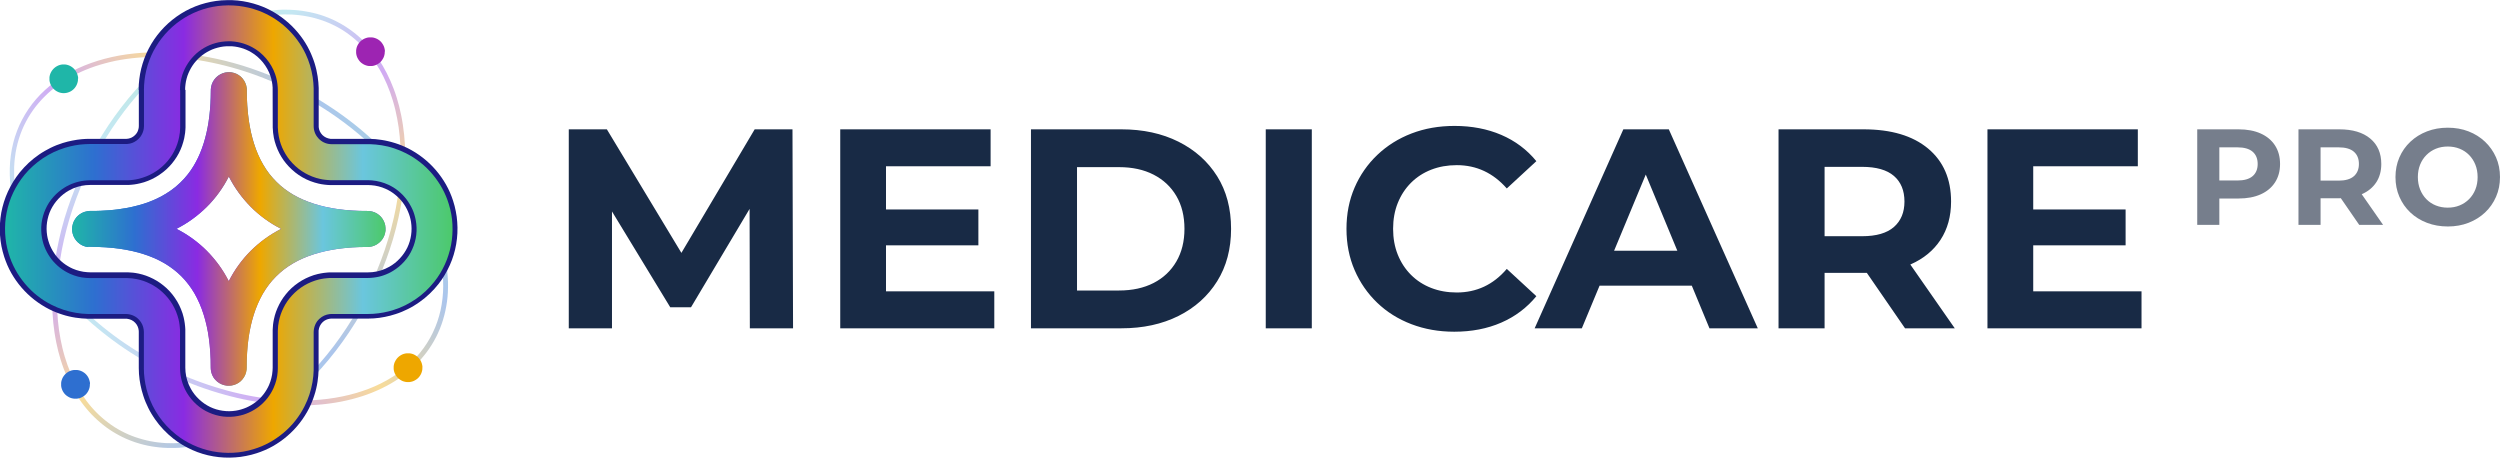
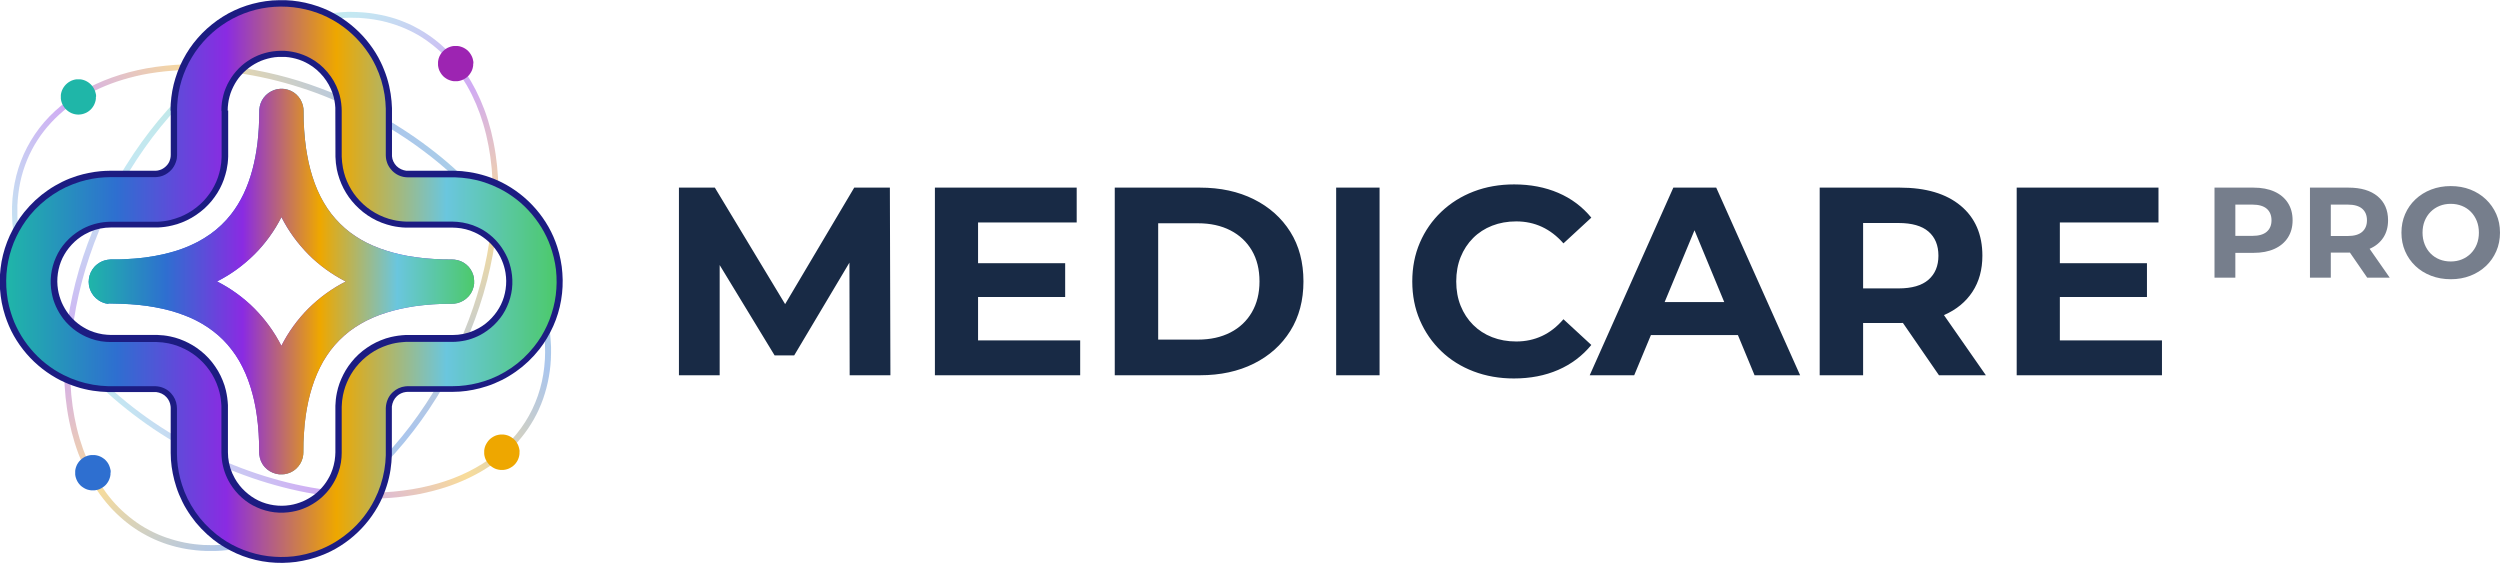
- <svg xmlns="http://www.w3.org/2000/svg" viewBox="0 0 1256.45 230.0" width="1256.45" height="230.0" role="img" aria-label="MediCare Pro">
+ <svg xmlns="http://www.w3.org/2000/svg" viewBox="0 0 1332.45 300.0" width="1332.45" height="300.0" role="img" aria-label="MediCare Pro">
  <defs>
    <linearGradient id="gradMP" x1="394.5" y1="-304.5" x2="395.5" y2="-303.5" gradientTransform="translate(-181964.312 -355019.788) rotate(90) scale(900 600)" gradientUnits="userSpaceOnUse">
      <stop offset="0" stop-color="#1fb6a8" />
      <stop offset=".2" stop-color="#2e6fd0" />
      <stop offset=".4" stop-color="#eea700" />
      <stop offset=".6" stop-color="#8a2be2" />
      <stop offset=".8" stop-color="#6ac6de" />
      <stop offset="1" stop-color="#4cc96b" />
    </linearGradient>
    <linearGradient id="gradMP2" x1="395.3" y1="-304.2" x2="396.3" y2="-303.2" gradientTransform="translate(356703.648 -181787.779) rotate(-180) scale(900 600)" gradientUnits="userSpaceOnUse">
      <stop offset="0" stop-color="#1fb6a8" />
      <stop offset=".2" stop-color="#2e6fd0" />
      <stop offset=".4" stop-color="#eea700" />
      <stop offset=".6" stop-color="#8a2be2" />
      <stop offset=".8" stop-color="#6ac6de" />
      <stop offset="1" stop-color="#4cc96b" />
    </linearGradient>
    <linearGradient id="gradMP3" x1="394.3" y1="-305.9" x2="395" y2="-304.9" gradientTransform="translate(-212675 165341.169) scale(540)" gradientUnits="userSpaceOnUse">
      <stop offset="0" stop-color="#1fb6a8" />
      <stop offset=".3" stop-color="#2e6fd0" />
      <stop offset=".7" stop-color="#8a2be2" />
      <stop offset="1" stop-color="#4cc96b" />
    </linearGradient>
    <linearGradient id="gradMP4" x1="10" y1="445" x2="880" y2="445" gradientTransform="translate(0 889.9) scale(1 -1)" gradientUnits="userSpaceOnUse">
      <stop offset="0" stop-color="#1fb6a8" />
      <stop offset=".2" stop-color="#2e6fd0" />
      <stop offset=".4" stop-color="#8a2be2" />
      <stop offset=".6" stop-color="#eea700" />
      <stop offset=".8" stop-color="#6ac6de" />
      <stop offset="1" stop-color="#4cc96b" />
    </linearGradient>
    <linearGradient id="gradMP5" x1="140" y1="445" x2="750" y2="445" gradientTransform="translate(0 889.9) scale(1 -1)" gradientUnits="userSpaceOnUse">
      <stop offset="0" stop-color="#1fb6a8" />
      <stop offset=".2" stop-color="#2e6fd0" />
      <stop offset=".4" stop-color="#8a2be2" />
      <stop offset=".6" stop-color="#eea700" />
      <stop offset=".8" stop-color="#6ac6de" />
      <stop offset="1" stop-color="#4cc96b" />
    </linearGradient>
  </defs>
-   <g transform="scale(0.258427)">
+   <g transform="scale(0.337079)">
    <g opacity=".4">
      <path fill="url(#gradMP)" fill-rule="evenodd" d="M588,176.1l-15.8-8.1-16-7.7-18-8.1-16.3-6.8-16.5-6.3-16.5-5.9-16.6-5.4-16.7-4.9-16.7-4.4-16.7-3.9-16.6-3.4-16.6-2.9-16.5-2.4-16.4-1.9-16.2-1.3-16.1-.8-15.9-.3-15.7.2-15.5.8-15.2,1.3-14.9,1.8-14.6,2.3-14.3,2.9-14,3.4-13.6,3.9-13.2,4.4-12.8,4.9-12.4,5.4-11.9,5.9-11.5,6.4-11,6.8-10.5,7.3-10,7.7-9.4,8.2-8.9,8.6-8.3,9-7.7,9.4-7.1,9.8-6.5,10.2-5.9,10.5-5.3,10.8-4.6,11.1-4,11.4-3.3,11.7-2.7,12-2,12.2-1.4,12.4-.7,12.6v12.8s.6,13,.6,13l1.3,13.1,1.9,13.2,2.6,13.3,3.2,13.4,3.9,13.4,4.5,13.5,5.1,13.5,5.8,13.5,6.4,13.4,7,13.4,7.6,13.3,8.1,13.2,8.7,13.1,9.3,13,7.6,10,6.8,8.5,8.1,9.8,8.4,9.7,7.5,8.2,9,9.5,9.3,9.3,9.5,9.2,8.4,7.8,10,8.9,10.3,8.7,10.5,8.5,9.2,7.2,10.9,8.2,11.1,8,11.3,7.8,9.9,6.5,11.7,7.4,11.8,7.1,12,6.9,12.1,6.7,12.3,6.4,12.4,6.1,10.7,5.1,12.6,5.7,12.7,5.4,12.8,5.1,11,4.2,12.9,4.6,12.9,4.3,12.9,4,11.1,3.2,13,3.5,13,3.2,13,2.9,11.1,2.2,12.9,2.3,12.8,2,12.8,1.7,10.9,1.2,12.7,1.1,12.5.8,12.5.5h10.6c0,.1,12.2,0,12.2,0l12.1-.5,11.9-.8,10.1-.9,11.6-1.4,11.5-1.7,11.3-2,9.5-2,10.9-2.6,10.6-2.9,10.5-3.2,8.8-3,10-3.8,9.7-4.1,9.5-4.4,7.9-4,9-4.9,8.6-5.2,8.4-5.5,6.9-4.9,7.8-6,7.4-6.2,7.1-6.5,5.9-5.8,6.5-7,6.1-7.2,5-6.4,5.5-7.6,5.1-7.9,4.1-6.9,4.4-8.2,3.5-7.3,3.7-8.6,3.3-8.8,2.5-7.7,2.6-9.1,2.2-9.2,1.6-8.1,1.5-9.5,1.1-9.7.6-8.4.3-9.9v-10c0,0-.6-10.1-.6-10.1l-.7-8.7-1.2-10.2-1.6-10.3-2-10.4-2-8.9-2.7-10.4-3.1-10.4-3.5-10.5-3.3-9-4.2-10.5-4.6-10.5-5-10.5-4.5-9-5.6-10.4-6-10.3-6.3-10.3-5.7-8.8-7-10.2-7.3-10.1-7.6-10-6.8-8.5-8.2-9.8-8.5-9.7-8.8-9.6-7.8-8.1-9.3-9.3-9.6-9.1-9.9-9-8.6-7.6-10.3-8.7-10.5-8.5-10.8-8.3-9.4-7-11.2-8-11.3-7.7-11.5-7.5-10-6.3-11.9-7.1-12-6.9-12.1-6.6ZM583.7,184.1l13.7,7.5,15.2,8.8,14.9,9.2,14.6,9.5,12.8,8.8,14,10.2,13.7,10.5,13.3,10.8,11.5,9.9,12.6,11.4,12.1,11.6,11.7,11.8,11.2,12.1,10.7,12.2,10.2,12.4,9.7,12.6,8.2,11.3,8.7,12.8,8.2,12.9,7.6,13,7,13.1,6.4,13.1,5.8,13.1,5.2,13.1,4.1,11.7,4.1,13.1,3.4,13,2.8,12.9,2.2,12.8,1.5,12.7.9,12.6.2,12.4-.3,10.9-1,12.1-1.6,11.8-2.2,11.6-2.9,11.4-3.5,11.1-4.1,10.8-4.7,10.5-5.3,10.2-5.9,9.9-6.5,9.6-7.1,9.2-7.6,8.8-8.2,8.5-8.8,8.1-9.3,7.7-9.8,7.3-10.3,6.8-10.8,6.4-11.3,6-11.7,5.5-12.2,5-12.6,4.5-11.5,3.6-13.4,3.6-13.7,3.1-14.1,2.6-14.4,2.1-14.7,1.6-15,1.1-15.2.6h-13.7c0,0-12.2-.2-12.2-.2l-12.3-.6-12.4-.9-12.5-1.2-12.6-1.5-12.6-1.8-12.7-2.1-10.9-2.1-12.8-2.7-12.8-3-12.8-3.3-10.9-3.1-12.8-3.8-12.7-4.1-12.7-4.4-10.9-4-12.6-4.9-12.5-5.2-23.1-10.4-12.3-6-12.1-6.2-22.2-12.2-21.7-13-11.5-7.3-11.3-7.5-9.5-6.6-10.9-7.9-10.7-8.1-10.5-8.3-8.8-7.3-10.1-8.6-9.8-8.8-9.6-9-8-7.8-9.1-9.2-8.8-9.4-8.5-9.5-7-8.2-7.9-9.7-7.6-9.8-7.3-9.9-7-10-6.6-10-6.3-10.1-6-10.1-4.8-8.7-5.3-10.2-5-10.2-4.6-10.2-3.6-8.8-3.9-10.2-3.5-10.2-3.1-10.2-2.4-8.7-2.4-10.1-2.1-10-1.7-10-1.3-9.9-.9-9.8-.5-9.7v-9.6c-.1,0,0-8.2,0-8.2l.6-9.4,1-9.3,1.3-9.2,1.7-9,2.1-8.9,2.5-8.7,2.9-8.6,3.2-8.4,3.6-8.2,4-8,4.3-7.8,4.7-7.6,5-7.4,5.4-7.2,4.9-6,6-6.8,6.4-6.6,6.7-6.4,7-6.1,7.4-5.9,7.7-5.6,8-5.4,7.1-4.4,8.5-4.9,8.8-4.6,9.1-4.3,8-3.5,9.6-3.8,9.8-3.5,10.1-3.2,8.8-2.5,10.5-2.7,10.7-2.4,11-2,11.1-1.7,11.3-1.4,11.5-1.1,11.7-.8,10.1-.5,12-.2h12.1c0,0,12.2.5,12.2.5l10.5.6,12.4,1,12.5,1.3,12.6,1.6,10.8,1.6,12.7,2.2,12.7,2.5,12.8,2.8,12.8,3.1,12.8,3.4,12.8,3.7,12.8,4,10.9,3.6,12.7,4.5,12.6,4.8,23.3,9.6,12.4,5.6,12.3,5.8,22.6,11.5Z" />
      <path fill="url(#gradMP2)" fill-rule="evenodd" d="M664.2,46.9l-11.8-6.3-7.3-3.4-6.2-2.6-7.5-2.9-6.4-2.2-7.7-2.3-6.6-1.7-8-1.8-8-1.5-6.8-1.1-8.2-1-7-.6-8.4-.5-8.5-.2h-7.2c0,.1-8.6.5-8.6.5l-16,1.5-16.1,2.5-16.3,3.4-8.9,2.3-9,2.6-16.5,5.4-16.5,6.4-9,3.9-9,4.1-16.4,8.3-16.3,9.2-16.2,10-16,10.9-17.2,12.8-15.5,12.5-15.3,13.3-16.3,15.3-14.6,14.8-14.2,15.4-15,17.5-13.3,16.7-12.8,17.2-12.3,17.7-12.8,19.8-11.2,18.6-11.5,20.7-9.9,19.4-10.1,21.4-8.5,19.9-8.5,21.9-7.1,20.2-6.4,20.3-6.1,22.2-4.8,20.4-4.1,20.3-3.6,22-2.5,20.1-1.7,19.9-1,21.4v19.3c0,0,.7,19,.7,19l1.5,18.6,2.3,18.2,1.6,9.7,1.8,9.6,3.9,17.2,4.7,16.7,2.9,8.9,3.1,8.7,6.3,15.4,7,14.8,7.7,14.1,4.5,7.4,3.9,6,4.9,7,5.1,6.7,4.4,5.5,5.4,6.3,4.7,5.1,5.8,5.8,5,4.7,6.1,5.4,5.2,4.3,6.4,4.9,5.5,3.9,6.7,4.4,5.8,3.5,7,3.9,6,3.1,7.2,3.4,6.2,2.6,7.5,2.9,6.4,2.2,7.7,2.3,6.6,1.8,8,1.8,8,1.5,6.8,1,8.2,1,7,.6,8.4.4h8.5c0,.1,7.2,0,7.2,0l8.6-.4,16-1.5,16.1-2.5,16.3-3.4,8.9-2.3,9-2.6,16.4-5.4,16.5-6.4,9-3.9,9-4.1,16.4-8.3,16.3-9.2,16.2-10,16-10.8,17.2-12.8,15.5-12.5,15.3-13.3,16.3-15.3,14.6-14.8,14.2-15.4,15-17.5,13.3-16.7,12.8-17.2,12.3-17.7,12.8-19.8,11.2-18.6,11.5-20.7,9.9-19.4,10.1-21.4,8.5-19.9,8.5-21.9,7.1-20.2,6.4-20.3,6.1-22.2,4.8-20.4,4.1-20.3,3.6-22,2.5-20.1,1.7-19.9,1-21.4v-19.3c0,0-.7-19-.7-19l-1.5-18.6-2.3-18.2-1.6-9.8-1.8-9.6-3.9-17.2-4.7-16.7-2.9-8.9-3.1-8.6-6.3-15.4-7-14.8-7.7-14.1-4.5-7.4-3.9-6-4.9-7-5.1-6.7-4.4-5.5-5.4-6.3-4.7-5.1-5.8-5.8-6-5.6-5.1-4.5-6.3-5.1-5.4-4.1-6.6-4.6-5.6-3.7-6.9-4.1ZM654.2,51.6l6.7,3.7,6.6,4,6.4,4.3,5.2,3.8,6.1,4.7,6,5,5.8,5.2,4.7,4.6,5.5,5.7,5.3,5.9,5.1,6.2,4.1,5.3,8.6,12.3,8,13,4.1,7.4,3.9,7.6,6.6,14.5,5.9,15.1,5.2,15.8,2.5,8.8,2.3,9,3.6,16.9,2.9,17.4,2.1,17.9,1.4,20,.5,18.7-.3,19-1,19.3-2,21.4-2.6,19.8-3.4,19.9-4.2,20-5.4,21.9-5.7,20.1-6.4,20-7.1,19.9-7.8,19.8-8.5,19.6-9.1,19.4-9.8,19.1-10.4,18.8-10.9,18.4-11.5,18-12,17.6-12.5,17.1-13,16.5-13.5,16-15.1,16.7-14.3,14.7-14.6,14-14.9,13.2-16.6,13.6-15.5,11.7-15.6,10.9-15.8,10-17.4,10-16,8.2-16,7.4-16.1,6.5-8.7,3.1-8.7,2.9-16,4.5-15.8,3.6-15.7,2.6-8.5,1-8.4.8-15.3.6-15-.3-6.7-.5-8-.8-7.9-1.1-7.8-1.4-6.4-1.4-7.6-1.9-7.5-2.2-7.4-2.4-6-2.2-7.1-2.9-7-3.2-6.9-3.5-6.7-3.7-6.6-4-6.4-4.3-5.2-3.8-6.1-4.7-6-5-5.8-5.2-4.7-4.5-5.5-5.7-5.3-5.9-5.1-6.2-4.1-5.3-8.6-12.3-8-13-4.1-7.4-3.9-7.6-6.6-14.5-5.9-15.1-5.2-15.8-2.5-8.8-2.3-9-3.6-16.9-2.9-17.4-2.1-17.9-1.4-20-.5-18.7.3-19,1-19.3,2-21.4,2.7-19.8,3.4-19.9,4.2-20,5.4-21.9,5.7-20.1,6.4-20,7.1-19.9,7.8-19.8,8.5-19.6,9.1-19.4,9.8-19.1,10.4-18.8,10.9-18.4,11.5-18,12-17.5,12.5-17.1,13-16.5,13.5-16,15.1-16.7,14.3-14.6,14.6-14,14.9-13.3,16.6-13.6,15.5-11.7,15.6-10.9,15.8-10.1,17.4-10,16-8.2,16-7.4,16.1-6.4,8.7-3.1,8.7-2.9,16-4.5,15.8-3.6,15.7-2.6,8.5-1,8.4-.8,15.3-.6,15,.3,6.7.5,8,.8,7.9,1.1,7.8,1.4,6.4,1.3,7.6,1.9,7.5,2.2,7.4,2.4,6,2.2,7.1,2.9,7,3.2,6.9,3.5Z" />
    </g>
    <path fill="#eea700" fill-rule="evenodd" d="M821.5,715v-2.7c-.1,0-.5-2.7-.5-2.7l-.7-2.8-.9-2.5-1.1-2.4-1.4-2.3-1.7-2.4-1.8-2-2-1.8-2.4-1.7-2.3-1.4-2.4-1.2-2.5-.9-2.8-.7-2.7-.4h-2.7c0-.1-2.7,0-2.7,0l-2.7.4-2.9.7-2.5.9-2.4,1.2-2.3,1.4-2.2,1.6-2.2,2-1.8,2-1.7,2.4-1.4,2.3-1.2,2.4-.9,2.5-.7,2.8-.4,2.7v2.7c-.1,0,0,2.7,0,2.7l.4,2.7.7,2.8.9,2.5,1.2,2.4,1.4,2.3,1.7,2.4,1.8,2,2,1.8,2.4,1.7,2.3,1.4,2.4,1.2,2.5.9,2.9.7,2.7.4h2.7c0,.1,2.7,0,2.7,0l2.7-.4,2.8-.7,2.5-.9,2.4-1.2,2.3-1.4,2.4-1.7,2-1.8,1.8-2,1.7-2.4,1.4-2.3,1.1-2.4.9-2.5.7-2.8.4-2.7v-2.7Z" />
    <path fill="#2e6fd0" fill-rule="evenodd" d="M175,747.2v-2.9c-.1,0-.6-2.7-.6-2.7l-.7-2.6-.9-2.5-1.1-2.4-1.5-2.5-1.6-2.1-1.8-2-2-1.8-2.4-1.7-2.3-1.4-2.4-1.1-2.5-.9-2.9-.7-2.7-.4h-2.7c0-.1-2.7,0-2.7,0l-2.7.4-2.9.7-2.5.9-2.4,1.1-2.3,1.4-2.2,1.6-2.2,2-2,2.2-1.6,2.2-1.4,2.3-1.1,2.4-.9,2.5-.7,2.6-.4,2.7v2.9c-.1,0,0,2.9,0,2.9l.4,2.7.7,2.6.9,2.5,1.1,2.4,1.5,2.5,1.6,2.2,1.8,2,2,1.8,2.4,1.7,2.3,1.4,2.4,1.2,2.5.9,2.9.7,2.7.4h2.7c0,.1,2.7,0,2.7,0l2.7-.4,2.9-.7,2.5-.9,2.4-1.2,2.3-1.4,2.4-1.7,2-1.8,1.8-2,1.6-2.2,1.5-2.5,1.1-2.4.9-2.5.7-2.6.4-2.7v-2.9Z" />
    <path fill="#1fb6a8" fill-rule="evenodd" d="M151.9,153.1v-2.9c-.1,0-.6-2.6-.6-2.6l-.7-2.6-.9-2.5-1.3-2.6-1.4-2.3-1.6-2.1-1.8-2-2-1.8-2.1-1.6-2.3-1.4-2.6-1.3-2.5-.9-2.6-.7-2.7-.4h-2.9c0-.1-2.9,0-2.9,0l-2.6.4-2.6.7-2.5.9-2.4,1.2-2.5,1.5-2.1,1.6-2,1.8-1.8,2-1.6,2.1-1.4,2.3-1.3,2.6-.9,2.5-.7,2.6-.4,2.6v2.9c-.1,0,0,2.9,0,2.9l.4,2.7.7,2.6.9,2.5,1.3,2.6,1.4,2.3,1.6,2.2,1.8,2,2,1.8,2.1,1.6,2.3,1.4,2.6,1.3,2.5.9,2.6.7,2.6.4,2.9.2,2.9-.2,2.7-.4,2.6-.7,2.5-.9,2.4-1.1,2.5-1.5,2.1-1.6,2-1.8,1.8-2,1.6-2.2,1.5-2.5,1.1-2.4.9-2.5.7-2.6.4-2.7v-2.9Z" />
    <path fill="#9d24b2" fill-rule="evenodd" d="M748.5,100.6v-2.7c-.1,0-.5-2.7-.5-2.7l-.7-2.9-.9-2.5-1.2-2.4-1.4-2.3-1.7-2.4-1.8-2-2-1.8-2.2-1.6-2.5-1.5-2.4-1.1-2.5-.9-2.6-.7-2.9-.4h-2.7c0-.1-2.7,0-2.7,0l-2.9.4-2.6.7-2.5.9-2.4,1.1-2.5,1.5-2.2,1.6-2,1.8-1.8,2-1.6,2.1-1.4,2.3-1.3,2.6-.9,2.5-.7,2.9-.4,2.7v2.7c-.1,0,0,2.7,0,2.7l.4,2.7.7,2.9.9,2.5,1.2,2.4,1.4,2.3,1.7,2.4,1.8,2,2,1.8,2.4,1.7,2.3,1.4,2.4,1.1,2.5.9,2.6.7,2.6.4h2.9c0,.1,2.9,0,2.9,0l2.6-.4,2.6-.7,2.5-.9,2.4-1.1,2.5-1.5,2.2-1.6,2-1.8,1.8-2,1.7-2.4,1.4-2.3,1.2-2.4.9-2.5.7-2.9.4-2.7v-2.7Z" />
    <path fill="#1c1c82" fill-rule="evenodd" d="M270,174.9v70.2l-.2,3-.5,2.6-.7,2.5-.9,2.4-1.3,2.4-1.6,2.3-1.7,1.9-1.9,1.8-2.2,1.7-3,1.8-3,1.2-3.4.9-3.4.4h-73.3c0,0-6.7.2-6.7.2l-7.3.5-9.1,1.1-9.6,1.7-9,2-9.2,2.6-11.9,4.2-5.7,2.4-6.2,2.9-11,5.9-5.8,3.5-5.3,3.5-10.3,7.6-9.9,8.5-9.2,9.2-8.5,9.8-6.4,8.5-6.1,9.2-5.3,9.3-5,10-4.2,10-3.5,10-2.9,10.3-2.3,10.5-1.6,10.8-1,11-.3,11,.4,10.9,1.1,10.9,1.7,10.7,2.4,10.5,3,10.3,2.7,7.7,3.3,8.2,3.7,8,4.1,7.7,4.4,7.3,4.8,7.2,5.2,7,5.5,6.7,5.8,6.4,6.1,6.1,6.4,5.8,6.7,5.5,7,5.2,7.2,4.8,7.5,4.5,7.1,3.8,6.3,3,6.3,2.7,6,2.3,6.5,2.2,6.2,1.9,6.7,1.7,6.4,1.4,6.9,1.2,11.8,1.4,12,.7h76.1c0,.1,4.5.9,4.5.9l4.3,1.6,4,2.4,3.4,3.1,2.5,3.1,1.9,3.4,1.4,3.7.8,4,.2,2.8v71.3l.4,11.1,1.1,10.7,1.8,10.7,2.4,10.5,3.1,10.5,2,5.9,2.5,6.4,5.2,11.4,3.1,6,3.2,5.5,3.6,5.7,3.5,5.2,7.7,10.2,8.6,9.7,9.3,9.1,9.9,8.4,8.6,6.3,8.8,5.6,9.7,5.4,9.5,4.6,10,4.1,10.1,3.4,10.4,2.8,10.4,2.1,10.8,1.5,10.3.8,11,.2,10.8-.5,10.2-1,10.7-1.8,10.3-2.3,10.3-3,7.7-2.7,8.2-3.3,8-3.7,7.7-4.1,7.3-4.4,7.2-4.8,7-5.2,6.7-5.5,6.4-5.8,6.1-6.1,5.8-6.4,5.5-6.7,5.2-7,4.8-7.2,4.5-7.5,3.8-7.1,3-6.3,2.7-6.3,2.3-6,2.2-6.5,1.9-6.2,1.7-6.7,1.4-6.4,1.2-6.9,1.4-11.8.7-12v-76.1c.1,0,.9-4.5.9-4.5l1.6-4.3,2.4-4,3.1-3.5,3.1-2.5,3.4-1.9,3.7-1.4,4-.8,2.8-.2h71.3l11.1-.4,10.7-1.1,10.7-1.8,10.5-2.4,10.5-3.1,5.9-2,6.4-2.5,11.4-5.2,6-3.1,5.5-3.2,5.7-3.6,5.2-3.5,10.2-7.7,9.7-8.6,9.1-9.3,8.4-9.9,6.3-8.6,5.6-8.8,5.4-9.7,4.6-9.5,4.1-10,3.4-10.1,2.8-10.4,2.1-10.4,1.5-10.8.8-10.3.2-11-.5-10.8-1-10.2-1.8-10.7-2.3-10.3-3-10.3-2.7-7.7-3.3-8.2-3.7-7.9-4.1-7.7-4.4-7.3-4.8-7.2-5.2-7-5.5-6.7-5.8-6.4-6.1-6.1-6.4-5.8-6.7-5.5-7-5.2-7.2-4.8-7.5-4.5-7.1-3.8-6.3-3-6.3-2.7-6-2.3-6.5-2.2-6.8-2-6.3-1.6-6.8-1.5-6.5-1.1-11.8-1.5-11.7-.6h-76.1c0-.1-4.2-.9-4.2-.9l-4.1-1.5-3.8-2.2-3.4-2.8-2.8-3.4-2.2-3.8-1.5-4.1-.7-4.2v-75.9c-.1,0-.7-11.3-.7-11.3l-1.4-11.5-2.4-12.6-1.7-6.7-1.8-6.2-2.2-6.5-2.3-6-2.6-6.3-2.7-5.8-3.9-7.6-4.1-7-4.6-7.1-5.1-7-5-6.3-5.7-6.5-6-6.2-6.3-5.9-6.6-5.6-6.7-5.2-7.1-5-6.8-4.3-7.6-4.3-7.6-3.8-8.1-3.5-7.7-2.9-10.2-3.2-10.2-2.6-10-1.9-10.6-1.4-10.3-.7h-10.8c0-.1-10.4.4-10.4.4l-10.7,1.2-10,1.7-10.3,2.4-9.6,2.8-10,3.6-9.5,4.1-9.4,4.7-9,5.3-8.7,5.8-8.3,6.3-7.9,6.7-7.6,7.3-7,7.6-6.6,8-6.1,8.4-5.6,8.8-5.1,9.2-4.6,9.5-3.9,9.6-3.4,10.1-2.7,9.7-2.2,10.3-1.5,10.1-1,10.7-.3,10.3ZM360,174.9l.2-5.5.6-5.8.8-5.2,1.3-5.5,1.6-5.4,2-5.2,2.3-5,2.6-4.9,2.9-4.7,3.2-4.5,3.5-4.2,4-4.3,4.3-4,4.3-3.5,4.5-3.2,4.7-2.9,4.9-2.6,5-2.3,5.2-1.9,5.4-1.6,5.5-1.3,5.6-.9,5.8-.5h5.5c0-.1,5.5,0,5.5,0l5.8.6,5.2.9,5.5,1.3,5.3,1.6,5.2,2,5,2.3,4.8,2.6,6.4,4.1,6,4.7,5.8,5.5,5.1,5.7,4.5,6.1,4,6.5,3.4,6.8,2.8,7.2,1.6,5.4,1.2,5.5.9,5.7.5,5.8.2,77.7.7,10.1,1.5,9.8,1.8,7.5,2.5,7.9,2.9,7.4,3.5,7.4,3.9,6.9,4.4,6.7,4.8,6.2,5.3,6,6,5.9,6.4,5.5,6.8,5,7.2,4.5,7.6,4,7.9,3.4,8.2,2.8,7.8,2.1,5.4,1.1,5.5.8,5.5.6,5.6.3h74.3c0,0,6.3.3,6.3.3l7,.8,7.2,1.5,7,2.1,6.7,2.7,4.6,2.2,4.8,2.7,4.2,2.8,4.4,3.3,3.9,3.3,4,3.8,3.7,4,3.2,3.9,3.2,4.5,2.7,4.3,2.6,4.8,2.1,4.6,1.9,4.8,1.6,4.9,1.3,5,1,5.1.8,6.6.3,6.3-.2,6.4-.7,6.6-1.1,6-1.6,6.3-2.1,6.1-2.5,5.8-3,5.6-3.4,5.4-3.8,5.1-4.4,5.1-4.8,4.8-4.8,4.1-5.5,4-5.4,3.3-8,4-8,3-8.4,2.2-8.7,1.3-8.1.4h-74.7c0,0-5.6.4-5.6.4l-6.2.7-5.5.9-5.8,1.2-8,2.2-8.1,3-7.2,3.2-7.5,4-7.2,4.6-6.8,5-6.4,5.5-6,6-5.2,6.1-4.7,6.2-4.4,6.8-3.6,6.5-3.4,7.2-2.8,7-2.3,7.2-1.8,7.5-1,5.4-.7,5.1-.7,10.1v73.7s-.3,5.9-.3,5.9l-.8,7.1-1.5,7.2-1.9,6.6-2.6,6.8-2.2,4.6-2.7,4.8-2.7,4.3-3.2,4.4-3.5,4.2-3.8,4-4,3.7-3.9,3.2-4.5,3.2-4.3,2.7-4.8,2.6-4.6,2.2-5.2,2-4.9,1.6-5,1.3-5.1,1-6.6.8-6.3.3-6.4-.2-6.6-.7-6-1.1-6.3-1.6-6.1-2.1-5.8-2.5-5.6-3-5.4-3.4-5.1-3.8-5.1-4.4-4.8-4.8-4.1-4.8-4-5.5-3.3-5.4-4-8-3-8-2.2-8.4-1.3-8.7-.4-8.1v-74.7c0,0-.4-5.6-.4-5.6l-.7-6.2-.9-5.5-1.2-5.8-2.2-8-3-8.1-3.2-7.2-4-7.5-4.6-7.2-5-6.8-5.5-6.4-6-6-6.1-5.2-6.2-4.7-6.8-4.4-6.5-3.6-7.2-3.4-7-2.8-7.2-2.3-7.4-1.8-5.4-1-5.1-.7-10-.7h-73.7s-5.9-.3-5.9-.3l-7.1-.8-7.2-1.5-6.6-1.9-6.8-2.6-4.6-2.2-4.8-2.7-4.3-2.7-4.4-3.2-4.2-3.5-4-3.8-3.7-4-3.2-3.9-3.2-4.5-2.7-4.3-2.6-4.8-2.2-4.6-2-5.2-1.6-4.9-1.3-5-1-5.1-.8-6.6-.3-6.3.2-6.4.7-6.6,1.1-6,1.6-6.3,2.1-6.1,2.5-5.8,3-5.6,3.4-5.4,3.8-5.1,4.4-5.1,4.8-4.8,4.8-4.1,5.5-4,5.4-3.3,8-4,8-3,8.4-2.2,8.7-1.3,8.1-.4h74.7c0,0,5.6-.4,5.6-.4l5.5-.6,5.5-.9,6-1.3,7.8-2.1,7.8-2.8,7.3-3.2,7.6-4,6.9-4.3,6.9-5,6.5-5.4,6-5.9,5.2-5.8,4.9-6.4,4.4-6.5,4-7,3.4-7.1,2.8-7,2.5-7.9,1.9-7.4,1.7-10.2.5-5.6.3-5.2v-73.1Z" />
    <path fill="url(#gradMP3)" fill-rule="evenodd" d="M171.2,479.8l20.2.5,14.3.7,14.4,1.2,13.1,1.6,12.1,2,12.3,2.5,11.7,2.9,10.6,3.2,10.8,3.8,9.7,3.9,10.1,4.8,9.3,5.1,9,5.7,8.2,5.9,8.1,6.6,7.6,7.1,7.1,7.6,6.8,8.4,6.1,8.5,5.6,9,5,9.3,4.9,10.5,4.2,10.5,3.8,11.2,2.9,10,2.7,10.9,2.4,11.9,1.8,11.4,1.7,13.9,1.2,14.9.7,13.9.2,16.4.2,3.4.9,5,1.6,4.9,2.3,4.5,1.9,2.8,2.2,2.6,3.7,3.5,4.2,2.9,4.6,2.3,4.9,1.6,5,.9h5.1c0,.1,3.4-.2,3.4-.2l5-1.1,4.8-1.8,4.5-2.5,4-3.1,3.5-3.7,3-4.2,2.3-4.5,1.7-4.9.9-5,.2-3.4.2-16.4.7-13.9,1.2-14.9,1.7-13.9,1.8-11,2.4-11.9,2.7-10.9,2.9-10,3.8-11.2,4.2-10.5,4.7-10.1,5-9.4,5.8-9.3,6-8.5,6.6-8.1,7.1-7.6,7.5-7.1,8.3-6.9,8.5-6.1,9.3-5.8,9.3-5.1,10.5-4.9,10.4-4.2,11.2-3.8,10.4-3,10.9-2.7,11.5-2.3,11.3-1.9,13.9-1.7,15.3-1.3,13.9-.7,16.4-.2,3.4-.2,5-.9,4.9-1.7,4.5-2.3,4.2-3,3.7-3.5,2.2-2.7,1.9-2.8,2.3-4.6,1.6-4.9.9-5v-5.1c.1,0-.5-5.1-.5-5.1l-.8-3.3-1.8-4.8-2.5-4.5-3.1-4.1-3.7-3.5-4.2-3-4.5-2.3-4.9-1.6-5-.9-3.4-.2-16.4-.2-13.9-.7-14.9-1.2-13.9-1.7-11.4-1.8-11.9-2.4-10.9-2.7-10-2.9-11.2-3.8-10.5-4.2-10.1-4.7-9.3-5-9-5.6-8.5-6-8.1-6.6-7.6-7.1-7.1-7.5-6.9-8.3-6.1-8.5-5.8-9.3-5.1-9.3-4.9-10.5-4.2-10.4-3.8-11.2-3-10.4-2.7-10.9-2.3-11.6-1.9-11.4-1.7-13.9-1.3-15.3-.7-13.9-.2-16.4-.2-3.4-.9-5-1.7-4.8-2.3-4.6-3-4.2-3.5-3.7-4-3.1-4.5-2.5-4.8-1.8-5-1.1-3.4-.3h-3.4l-5.1.6-4.9,1.4-4.7,2.1-4.3,2.7-3.9,3.3-3.4,3.9-2.8,4.3-2.1,4.7-1.4,4.9-.7,5.1-.3,16.4-.5,12.2-1,13.3-1.1,10.8-1.6,11.5-1.8,10.5-2.1,10-2.4,9.8-3,10.4-3.3,9.8-3.7,9.5-3.9,8.8-4.4,8.6-4.7,8.2-5.2,8-5.5,7.5-7.4,8.8-7.7,7.9-8.6,7.7-9.1,7-10,6.6-10.1,5.8-11.4,5.5-11.4,4.7-10.4,3.6-10.7,3.1-11.3,2.8-11.9,2.4-15.7,2.5-8.7,1-8.9.8-16.1,1-9.4.3h-11.9c0,.1-5.1.6-5.1.6l-5,1.2-3.2,1.2-3.1,1.5-4.3,2.8-2.6,2.2-2.4,2.4-3.1,4.1-2.5,4.5-1.8,4.8-1.1,5-.4,5.1.4,5.1.7,3.4,1,3.3,1.3,3.1,1.6,3,2.9,4.2,3.5,3.7,4,3.2,2.9,1.8,3.1,1.5,4.8,1.7,5,.9ZM343.2,445l8.2-4.4,7.9-4.6,7.8-5,7.6-5.3,7-5.3,7.2-5.9,6.9-6.1,6.4-6.1,6.2-6.4,6.1-6.9,5.9-7.2,5.3-7,5.3-7.6,5-7.8,4.6-7.9,4.4-8.2,4.4,8.2,4.6,7.9,5,7.8,5.3,7.6,5.3,7,5.9,7.2,6.1,6.9,6.1,6.4,6.4,6.2,6.9,6.1,7.2,5.9,7,5.3,7.6,5.3,7.8,5,7.9,4.6,8.2,4.4-8.2,4.4-7.9,4.6-7.8,5-7.6,5.3-7,5.3-7.2,5.9-6.9,6.1-6.4,6.1-6.2,6.4-6.1,6.9-5.9,7.2-5.3,7-5.3,7.6-5,7.8-4.6,7.9-4.4,8.2-4.4-8.2-4.6-7.9-5-7.8-5.3-7.6-5.3-7-5.9-7.2-6.1-6.9-6.1-6.4-6.4-6.2-6.9-6.1-7.2-5.9-7-5.3-7.6-5.3-7.8-5-7.9-4.6-8.2-4.4Z" />
    <path fill="url(#gradMP4)" fill-rule="evenodd" d="M280,174.9v70.3l-.4,5.2-.7,3.3-1.1,3.4-1.4,3.3-1.7,3.1-1.8,2.7-2.3,2.7-2.6,2.5-2.8,2.2-3.8,2.4-4.1,1.9-4.4,1.3-4.3.7-3.5.2h-71.1l-8.9.3-9.5.8-10,1.5-9.3,2-9.6,2.6-11.2,3.9-11.3,4.8-10.4,5.4-10.5,6.5-9.8,7.1-9.4,7.9-8.8,8.5-7.7,8.7-6.4,8.3-5.6,8.3-5.4,9.1-4.5,8.8-4.1,9.3-3.4,9.4-2.9,9.7-2.3,9.9-1.7,10.1-1.1,10.3-.4,10.3.2,10.4.8,9.7,1.4,10.2,2.1,10,2.7,9.8,2.6,7.9,3,7.8,3.4,7.5,3.8,7.4,4.1,7.1,4.5,6.9,4.8,6.7,5.5,6.9,5.4,6.1,5.8,6,6.5,6,6.3,5.2,6.7,5,6.8,4.6,7,4.2,7.3,3.9,11.3,5.2,11.6,4.3,11.5,3.3,12.3,2.6,11.9,1.6,11.4.7h74.6s3.8.3,3.8.3l3,.5,3.2.8,2.8,1,2.9,1.3,2.5,1.4,2.7,1.8,2.2,1.9,2.3,2.3,3.4,4.3,2.7,4.8,1.9,5.2,1,5.2.3,4.2v71.3l.3,9.6,1,10.1,1.6,10.1,2.2,9.9,2.8,9.7,4,11.2,5,11.2,5.6,10.3,6.6,10.4,7.2,9.7,8,9.2,8.7,8.6,9.3,8,8,6,8.2,5.4,8.6,4.9,8.9,4.4,9.2,3.9,9.4,3.3,9.7,2.8,9.8,2.2,10.1,1.6,9.6.9,9.6.4,10.4-.2,10.2-.8,9.5-1.4,10-2.1,9.8-2.7,7.9-2.6,7.8-3,7.5-3.4,7.4-3.8,7.1-4.1,6.9-4.5,6.7-4.8,6.9-5.5,6.1-5.4,6-5.8,6-6.5,5.2-6.3,5-6.7,4.6-6.8,4.2-7,3.9-7.3,5.2-11.3,4.3-11.6,3.3-11.5,2.6-12.3,1.6-11.9.7-11.4v-74.6s.3-3.8.3-3.8l.5-3,.8-3.2,1-2.8,1.3-3,1.4-2.5,1.8-2.7,1.9-2.2,2.3-2.3,4.3-3.4,4.8-2.7,5.2-1.9,5.2-1,4.2-.3h71.3l9.6-.3,10.1-1,10.1-1.6,9.9-2.2,9.7-2.8,11.2-4,11.2-5,10.3-5.6,10.4-6.6,9.7-7.2,9.2-8,8.6-8.7,8-9.3,6-8,5.4-8.2,4.9-8.6,4.4-8.9,3.9-9.2,3.3-9.5,2.8-9.7,2.2-9.8,1.6-10.1.9-9.6.4-9.6-.2-10.4-.8-10.2-1.4-9.5-2.1-10-2.7-9.8-2.6-7.9-3-7.8-3.4-7.5-3.8-7.4-4.1-7.1-4.5-6.9-4.8-6.7-5.5-6.9-5.4-6.1-5.8-6-6.5-6-6.3-5.2-6.7-5-6.8-4.6-7-4.2-7.3-3.9-11.3-5.2-11.6-4.3-5.8-1.8-6.3-1.7-11.8-2.4-11.7-1.5-11.4-.7h-74.6s-3.5-.2-3.5-.2l-3-.4-2.9-.7-2.8-.9-3-1.3-2.6-1.4-2.4-1.6-2.3-1.8-2.4-2.2-3.7-4.5-1.6-2.5-1.4-2.6-1.1-2.7-.9-2.8-.7-2.9-.4-3-.2-3.5v-73.7s-.6-10.6-.6-10.6l-1.3-11.1-2.2-11.5-3-11.4-3.8-11.1-4.6-10.8-3.6-7.2-3.7-6.6-4.3-6.8-4.7-6.7-4.6-6-5.3-6.2-5.6-6-5.9-5.7-6.1-5.4-6.3-5-6.7-4.8-6.3-4.1-7.1-4.1-7.2-3.7-6.9-3.2-7.6-3-9.5-3.2-9.8-2.6-9.3-1.9-10-1.5-9.7-.8-10.4-.3-10.3.4-9.6.9-10,1.6-9.3,2-9.5,2.7-9.5,3.3-9.2,3.9-8.9,4.4-8.6,4.9-8.2,5.4-7.9,5.8-7.6,6.4-7.6,7.2-6.7,7.2-6.4,7.7-5.8,7.9-5.3,8.3-4.9,8.6-4.3,8.9-3.8,9.2-3.3,9.5-2.6,9.6-2.1,10-1.4,9.5-.9,10.1-.3,9.7ZM350,174.9l.2-6.1.6-6.4,1-5.8,1.4-6.2,1.6-5.5,2.2-5.8,2.5-5.6,2.9-5.4,3.2-5.2,3.5-5,3.9-4.8,4.1-4.5,4.8-4.6,4.7-3.9,5-3.6,5.2-3.3,5.4-2.9,5.6-2.6,5.8-2.2,5.5-1.7,6.1-1.5,5.8-1,6.4-.7,6-.3h6.1c0,0,6.5.6,6.5.6l5.9.9,6.2,1.3,5.6,1.6,5.9,2.1,5.7,2.4,5.5,2.8,7.3,4.4,7.2,5.3,6.3,5.7,6.1,6.6,5.5,7.1,4.6,7.2,4.1,8,3.2,8,2,6.4,1.4,6.2,1,6.3.6,6.5.2,5.6v72.5s.6,8.5.6,8.5l1.3,9,1.7,7.5,2.1,7,2.7,7,3.1,6.5,3.6,6.5,3.9,6,4.5,5.9,5.1,5.8,5.7,5.6,5.9,5,6.2,4.5,6.6,4.1,6.9,3.6,7.2,3.1,7.5,2.6,7.4,1.9,4.9,1,5,.7,5.1.5,5.1.3h73.4s7.6.4,7.6.4l8.3,1.1,8.1,1.8,7.8,2.4,7.5,3.1,5.1,2.5,4.9,2.8,4.7,3.1,4.5,3.4,4.3,3.7,4.4,4.2,3.8,4.2,3.6,4.4,3.3,4.6,3,4.8,2.8,5,2.5,5.1,2.2,5.3,1.8,5.5,1.5,5.6,1.1,5.2,1,6.8.5,7v7.2s-.6,7.5-.6,7.5l-1.1,6.8-1.7,7.1-2.2,6.9-2.7,6.6-3.1,6.4-3.6,6.1-4.1,5.8-4.8,5.8-5.2,5.4-5.3,4.7-5.6,4.3-5.9,3.9-4.5,2.6-4.2,2.1-4.8,2.1-4.5,1.7-5,1.6-4.7,1.2-5.3,1-4.9.7-5.5.5-5.1.2h-74.4c0,0-5.1.4-5.1.4l-5.7.6-5,.8-5.2,1.1-7.3,2.1-7.4,2.7-7.1,3.2-6.8,3.7-6.5,4.2-6.2,4.7-5.8,5.1-5.6,5.7-4.8,5.6-4.2,5.7-4,6.3-3.2,6-3,6.5-2.5,6.5-2,6.6-1.6,6.8-1.4,9-.6,9.2v73.1s-.3,7.1-.3,7.1l-.9,7.9-1.7,8.1-2.4,7.8-3,7.5-2.5,5.1-2.8,5-3.1,4.8-3.6,4.9-3.6,4.3-4.2,4.4-4.1,3.9-4.4,3.6-4.6,3.3-4.8,3.1-5,2.8-5.1,2.5-5.3,2.2-5.4,1.9-5.6,1.5-5.7,1.2-6.8,1-7,.5h-7.2s-7.5-.6-7.5-.6l-6.8-1.1-7.1-1.7-6.9-2.2-6.6-2.7-6.4-3.1-6.1-3.6-5.8-4.1-5.8-4.8-5.4-5.2-4.7-5.3-4.3-5.6-3.9-5.9-2.6-4.5-2.1-4.2-2.1-4.8-1.7-4.5-1.6-5-1.2-4.7-1.1-5.3-.7-4.9-.5-5.5-.2-5.1v-74.4c0,0-.4-5.1-.4-5.1l-.6-5.7-.8-5-1.1-5.2-2.1-7.3-2.7-7.4-3.2-7.1-3.7-6.8-4.2-6.5-4.7-6.2-5.1-5.8-5.7-5.6-5.6-4.8-5.7-4.2-6.3-4-6-3.2-6.5-3-6.4-2.5-6.6-2-6.8-1.6-9-1.4-9.2-.6h-73.1s-7.1-.3-7.1-.3l-7.9-.9-8.1-1.7-7.8-2.4-7.5-3-5.1-2.5-5-2.8-4.8-3.1-4.9-3.6-4.3-3.6-4.4-4.2-3.9-4.1-3.6-4.4-3.3-4.6-3.1-4.8-2.8-5-2.5-5.1-2.2-5.3-1.9-5.4-1.5-5.6-1.2-5.7-1-6.8-.5-7v-7.2s.6-7.5.6-7.5l1.1-6.8,1.7-7.1,2.2-6.9,2.7-6.6,3.1-6.4,3.6-6.1,4.1-5.8,4.8-5.8,5.2-5.4,5.3-4.7,5.6-4.3,5.9-3.9,4.5-2.6,4.2-2.1,4.8-2.1,4.5-1.7,5.1-1.6,4.7-1.2,5.3-1.1,4.9-.7,5.5-.5,5.1-.2h74.1s5.1-.3,5.1-.3l5.4-.6,5-.8,5.6-1.2,7-2,7.4-2.6,6.9-3,6.9-3.7,6.6-4.1,6.2-4.6,5.9-5,5.5-5.4,4.6-5.3,4.5-5.9,3.9-5.9,3.6-6.5,3.1-6.5,2.7-7,2.1-7,1.6-6.8,1.4-9,.6-9.2v-72.5Z" />
    <path fill="url(#gradMP5)" fill-rule="evenodd" d="M171.2,479.8l20.2.5,14.3.7,14.4,1.2,13.1,1.6,12.1,2,12.3,2.5,11.7,2.9,10.6,3.2,10.8,3.8,9.7,3.9,10.1,4.8,9.3,5.1,9,5.7,8.2,5.9,8.1,6.6,7.6,7.1,7.1,7.6,6.8,8.4,6.1,8.5,5.6,9,5,9.3,4.9,10.5,4.2,10.5,3.8,11.2,2.9,10,2.7,10.9,2.4,11.9,1.8,11.4,1.7,13.9,1.2,14.9.7,13.9.2,16.4.2,3.4.9,5,1.6,4.9,2.3,4.5,1.9,2.8,2.2,2.6,3.7,3.5,4.2,2.9,4.6,2.3,4.9,1.6,5,.9h5.1c0,.1,3.4-.2,3.4-.2l5-1.1,4.8-1.8,4.5-2.5,4-3.1,3.5-3.7,3-4.2,2.3-4.5,1.7-4.9.9-5,.2-3.4.2-16.4.7-13.9,1.2-14.9,1.7-13.9,1.8-11,2.4-11.9,2.7-10.9,2.9-10,3.8-11.2,4.2-10.5,4.7-10.1,5-9.4,5.8-9.3,6-8.5,6.6-8.1,7.1-7.6,7.5-7.1,8.3-6.9,8.5-6.1,9.3-5.8,9.3-5.1,10.5-4.9,10.4-4.2,11.2-3.8,10.4-3,10.9-2.7,11.5-2.3,11.3-1.9,13.9-1.7,15.3-1.3,13.9-.7,16.4-.2,3.4-.2,5-.9,4.9-1.7,4.5-2.3,4.2-3,3.7-3.5,2.2-2.7,1.9-2.8,2.3-4.6,1.6-4.9.9-5v-5.1c.1,0-.5-5.1-.5-5.1l-.8-3.3-1.8-4.8-2.5-4.5-3.1-4.1-3.7-3.5-4.2-3-4.5-2.3-4.9-1.6-5-.9-3.4-.2-16.4-.2-13.9-.7-14.9-1.2-13.9-1.7-11.4-1.8-11.9-2.4-10.9-2.7-10-2.9-11.2-3.8-10.5-4.2-10.1-4.7-9.3-5-9-5.6-8.5-6-8.1-6.6-7.6-7.1-7.1-7.5-6.9-8.3-6.1-8.5-5.8-9.3-5.1-9.3-4.9-10.5-4.2-10.4-3.8-11.2-3-10.4-2.7-10.9-2.3-11.6-1.9-11.4-1.7-13.9-1.3-15.3-.7-13.9-.2-16.4-.2-3.4-.9-5-1.7-4.8-2.3-4.6-3-4.2-3.5-3.7-4-3.1-4.5-2.5-4.8-1.8-5-1.1-3.4-.3h-3.4l-5.1.6-4.9,1.4-4.7,2.1-4.3,2.7-3.9,3.3-3.4,3.9-2.8,4.3-2.1,4.7-1.4,4.9-.7,5.1-.3,16.4-.5,12.2-1,13.3-1.1,10.8-1.6,11.5-1.8,10.5-2.1,10-2.4,9.8-3,10.4-3.3,9.8-3.7,9.5-3.9,8.8-4.4,8.6-4.7,8.2-5.2,8-5.5,7.5-7.4,8.8-7.7,7.9-8.6,7.7-9.1,7-10,6.6-10.1,5.8-11.4,5.5-11.4,4.7-10.4,3.6-10.7,3.1-11.3,2.8-11.9,2.4-15.7,2.5-8.7,1-8.9.8-16.1,1-9.4.3h-11.9c0,.1-5.1.6-5.1.6l-5,1.2-3.2,1.2-3.1,1.5-4.3,2.8-2.6,2.2-2.4,2.4-3.1,4.1-2.5,4.5-1.8,4.8-1.1,5-.4,5.1.4,5.1.7,3.4,1,3.3,1.3,3.1,1.6,3,2.9,4.2,3.5,3.7,4,3.2,2.9,1.8,3.1,1.5,4.8,1.7,5,.9ZM343.2,445l8.2-4.4,7.9-4.6,7.8-5,7.6-5.3,7-5.3,7.2-5.9,6.9-6.1,6.4-6.1,6.2-6.4,6.1-6.9,5.9-7.2,5.3-7,5.3-7.6,5-7.8,4.6-7.9,4.4-8.2,4.4,8.2,4.6,7.9,5,7.8,5.3,7.6,5.3,7,5.9,7.2,6.1,6.9,6.1,6.4,6.4,6.2,6.9,6.1,7.2,5.9,7,5.3,7.6,5.3,7.8,5,7.9,4.6,8.2,4.4-8.2,4.4-7.9,4.6-7.8,5-7.6,5.3-7,5.3-7.2,5.9-6.9,6.1-6.4,6.1-6.2,6.4-6.1,6.9-5.9,7.2-5.3,7-5.3,7.6-5,7.8-4.6,7.9-4.4,8.2-4.4-8.2-4.6-7.9-5-7.8-5.3-7.6-5.3-7-5.9-7.2-6.1-6.9-6.1-6.4-6.4-6.2-6.9-6.1-7.2-5.9-7-5.3-7.6-5.3-7.8-5-7.9-4.6-8.2-4.4Z" />
  </g>
-   <path fill="#182A45" d="M285.857 165.0V65.0H305.0L347.571 135.571H337.429L379.286 65.0H398.286L398.571 165.0H376.857L376.714 98.286H380.714L347.286 154.429H336.857L302.714 98.286H307.571V165.0ZM422.286 165.0V65.0H497.857V83.571H445.286V146.429H499.714V165.0ZM443.571 123.286V105.286H491.714V123.286ZM518.143 165.0V65.0H563.571Q579.857 65.0 592.286 71.214Q604.714 77.429 611.714 88.571Q618.714 99.714 618.714 115.0Q618.714 130.143 611.714 141.357Q604.714 152.571 592.286 158.786Q579.857 165.0 563.571 165.0ZM541.286 146.0H562.429Q572.429 146.0 579.786 142.214Q587.143 138.429 591.214 131.429Q595.286 124.429 595.286 115.0Q595.286 105.429 591.214 98.5Q587.143 91.571 579.786 87.786Q572.429 84.0 562.429 84.0H541.286ZM636.143 165.0V65.0H659.286V165.0ZM730.857 166.714Q719.286 166.714 709.357 162.929Q699.429 159.143 692.143 152.143Q684.857 145.143 680.786 135.714Q676.714 126.286 676.714 115.0Q676.714 103.714 680.786 94.286Q684.857 84.857 692.214 77.857Q699.571 70.857 709.429 67.071Q719.286 63.286 731.0 63.286Q744.0 63.286 754.5 67.786Q765.0 72.286 772.143 81.0L757.286 94.714Q752.143 88.857 745.857 85.929Q739.571 83.0 732.143 83.0Q725.143 83.0 719.286 85.286Q713.429 87.571 709.143 91.857Q704.857 96.143 702.5 102.0Q700.143 107.857 700.143 115.0Q700.143 122.143 702.5 128.0Q704.857 133.857 709.143 138.143Q713.429 142.429 719.286 144.714Q725.143 147.0 732.143 147.0Q739.571 147.0 745.857 144.071Q752.143 141.143 757.286 135.143L772.143 148.857Q765.0 157.571 754.5 162.143Q744.0 166.714 730.857 166.714ZM771.286 165.0 815.857 65.0H838.714L883.429 165.0H859.143L822.571 76.714H831.714L795.0 165.0ZM793.571 143.571 799.714 126.0H851.143L857.429 143.571ZM893.857 165.0V65.0H936.571Q957.429 65.0 969.0 74.643Q980.571 84.286 980.571 101.286Q980.571 112.429 975.286 120.5Q970.0 128.571 960.286 132.857Q950.571 137.143 937.143 137.143H906.714L917.0 127.0V165.0ZM957.429 165.0 932.429 128.714H957.143L982.429 165.0ZM917.0 129.571 906.714 118.714H935.857Q946.571 118.714 951.857 114.071Q957.143 109.429 957.143 101.286Q957.143 93.0 951.857 88.429Q946.571 83.857 935.857 83.857H906.714L917.0 72.857ZM998.857 165.0V65.0H1074.429V83.571H1021.857V146.429H1076.286V165.0ZM1020.143 123.286V105.286H1068.286V123.286Z" />
-   <path fill="#767E8C" d="M1104.286 113.0V65.0H1125.063Q1131.509 65.0 1136.171 67.091Q1140.834 69.183 1143.371 73.091Q1145.909 77.0 1145.909 82.417Q1145.909 87.766 1143.371 91.674Q1140.834 95.583 1136.171 97.674Q1131.509 99.766 1125.063 99.766H1110.457L1115.394 94.76V113.0ZM1115.394 95.994 1110.457 90.714H1124.446Q1129.589 90.714 1132.126 88.52Q1134.663 86.326 1134.663 82.417Q1134.663 78.44 1132.126 76.246Q1129.589 74.051 1124.446 74.051H1110.457L1115.394 68.771ZM1155.166 113.0V65.0H1175.669Q1185.68 65.0 1191.234 69.629Q1196.789 74.257 1196.789 82.417Q1196.789 87.766 1194.251 91.64Q1191.714 95.514 1187.051 97.571Q1182.389 99.629 1175.943 99.629H1161.337L1166.274 94.76V113.0ZM1185.68 113.0 1173.68 95.583H1185.543L1197.68 113.0ZM1166.274 95.994 1161.337 90.783H1175.326Q1180.469 90.783 1183.006 88.554Q1185.543 86.326 1185.543 82.417Q1185.543 78.44 1183.006 76.246Q1180.469 74.051 1175.326 74.051H1161.337L1166.274 68.771ZM1230.251 113.823Q1224.56 113.823 1219.726 111.971Q1214.891 110.12 1211.36 106.76Q1207.829 103.4 1205.874 98.874Q1203.92 94.349 1203.92 89.0Q1203.92 83.651 1205.874 79.126Q1207.829 74.6 1211.394 71.24Q1214.96 67.88 1219.76 66.029Q1224.56 64.177 1230.183 64.177Q1235.874 64.177 1240.64 66.029Q1245.406 67.88 1248.937 71.24Q1252.469 74.6 1254.457 79.091Q1256.446 83.583 1256.446 89.0Q1256.446 94.349 1254.457 98.909Q1252.469 103.469 1248.937 106.794Q1245.406 110.12 1240.64 111.971Q1235.874 113.823 1230.251 113.823ZM1230.183 104.36Q1233.406 104.36 1236.114 103.263Q1238.823 102.166 1240.88 100.109Q1242.937 98.051 1244.069 95.24Q1245.2 92.429 1245.2 89.0Q1245.2 85.571 1244.069 82.76Q1242.937 79.949 1240.914 77.891Q1238.891 75.834 1236.149 74.737Q1233.406 73.64 1230.183 73.64Q1226.96 73.64 1224.251 74.737Q1221.543 75.834 1219.486 77.891Q1217.429 79.949 1216.297 82.76Q1215.166 85.571 1215.166 89.0Q1215.166 92.36 1216.297 95.206Q1217.429 98.051 1219.451 100.109Q1221.474 102.166 1224.217 103.263Q1226.96 104.36 1230.183 104.36Z" />
+   <path fill="#182A45" d="M361.857 200.0V100.0H381.0L423.571 170.571H413.429L455.286 100.0H474.286L474.571 200.0H452.857L452.714 133.286H456.714L423.286 189.429H412.857L378.714 133.286H383.571V200.0ZM498.286 200.0V100.0H573.857V118.571H521.286V181.429H575.714V200.0ZM519.571 158.286V140.286H567.714V158.286ZM594.143 200.0V100.0H639.571Q655.857 100.0 668.286 106.214Q680.714 112.429 687.714 123.571Q694.714 134.714 694.714 150.0Q694.714 165.143 687.714 176.357Q680.714 187.571 668.286 193.786Q655.857 200.0 639.571 200.0ZM617.286 181.0H638.429Q648.429 181.0 655.786 177.214Q663.143 173.429 667.214 166.429Q671.286 159.429 671.286 150.0Q671.286 140.429 667.214 133.5Q663.143 126.571 655.786 122.786Q648.429 119.0 638.429 119.0H617.286ZM712.143 200.0V100.0H735.286V200.0ZM806.857 201.714Q795.286 201.714 785.357 197.929Q775.429 194.143 768.143 187.143Q760.857 180.143 756.786 170.714Q752.714 161.286 752.714 150.0Q752.714 138.714 756.786 129.286Q760.857 119.857 768.214 112.857Q775.571 105.857 785.429 102.071Q795.286 98.286 807.0 98.286Q820.0 98.286 830.5 102.786Q841.0 107.286 848.143 116.0L833.286 129.714Q828.143 123.857 821.857 120.929Q815.571 118.0 808.143 118.0Q801.143 118.0 795.286 120.286Q789.429 122.571 785.143 126.857Q780.857 131.143 778.5 137.0Q776.143 142.857 776.143 150.0Q776.143 157.143 778.5 163.0Q780.857 168.857 785.143 173.143Q789.429 177.429 795.286 179.714Q801.143 182.0 808.143 182.0Q815.571 182.0 821.857 179.071Q828.143 176.143 833.286 170.143L848.143 183.857Q841.0 192.571 830.5 197.143Q820.0 201.714 806.857 201.714ZM847.286 200.0 891.857 100.0H914.714L959.429 200.0H935.143L898.571 111.714H907.714L871.0 200.0ZM869.571 178.571 875.714 161.0H927.143L933.429 178.571ZM969.857 200.0V100.0H1012.571Q1033.429 100.0 1045.0 109.643Q1056.571 119.286 1056.571 136.286Q1056.571 147.429 1051.286 155.5Q1046.0 163.571 1036.286 167.857Q1026.571 172.143 1013.143 172.143H982.714L993.0 162.0V200.0ZM1033.429 200.0 1008.429 163.714H1033.143L1058.429 200.0ZM993.0 164.571 982.714 153.714H1011.857Q1022.571 153.714 1027.857 149.071Q1033.143 144.429 1033.143 136.286Q1033.143 128.0 1027.857 123.429Q1022.571 118.857 1011.857 118.857H982.714L993.0 107.857ZM1074.857 200.0V100.0H1150.429V118.571H1097.857V181.429H1152.286V200.0ZM1096.143 158.286V140.286H1144.286V158.286Z" />
+   <path fill="#767E8C" d="M1180.286 148.0V100.0H1201.063Q1207.509 100.0 1212.171 102.091Q1216.834 104.183 1219.371 108.091Q1221.909 112.0 1221.909 117.417Q1221.909 122.766 1219.371 126.674Q1216.834 130.583 1212.171 132.674Q1207.509 134.766 1201.063 134.766H1186.457L1191.394 129.76V148.0ZM1191.394 130.994 1186.457 125.714H1200.446Q1205.589 125.714 1208.126 123.52Q1210.663 121.326 1210.663 117.417Q1210.663 113.44 1208.126 111.246Q1205.589 109.051 1200.446 109.051H1186.457L1191.394 103.771ZM1231.166 148.0V100.0H1251.669Q1261.68 100.0 1267.234 104.629Q1272.789 109.257 1272.789 117.417Q1272.789 122.766 1270.251 126.64Q1267.714 130.514 1263.051 132.571Q1258.389 134.629 1251.943 134.629H1237.337L1242.274 129.76V148.0ZM1261.68 148.0 1249.68 130.583H1261.543L1273.68 148.0ZM1242.274 130.994 1237.337 125.783H1251.326Q1256.469 125.783 1259.006 123.554Q1261.543 121.326 1261.543 117.417Q1261.543 113.44 1259.006 111.246Q1256.469 109.051 1251.326 109.051H1237.337L1242.274 103.771ZM1306.251 148.823Q1300.56 148.823 1295.726 146.971Q1290.891 145.12 1287.36 141.76Q1283.829 138.4 1281.874 133.874Q1279.92 129.349 1279.92 124.0Q1279.92 118.651 1281.874 114.126Q1283.829 109.6 1287.394 106.24Q1290.96 102.88 1295.76 101.029Q1300.56 99.177 1306.183 99.177Q1311.874 99.177 1316.64 101.029Q1321.406 102.88 1324.937 106.24Q1328.469 109.6 1330.457 114.091Q1332.446 118.583 1332.446 124.0Q1332.446 129.349 1330.457 133.909Q1328.469 138.469 1324.937 141.794Q1321.406 145.12 1316.64 146.971Q1311.874 148.823 1306.251 148.823ZM1306.183 139.36Q1309.406 139.36 1312.114 138.263Q1314.823 137.166 1316.88 135.109Q1318.937 133.051 1320.069 130.24Q1321.2 127.429 1321.2 124.0Q1321.2 120.571 1320.069 117.76Q1318.937 114.949 1316.914 112.891Q1314.891 110.834 1312.149 109.737Q1309.406 108.64 1306.183 108.64Q1302.96 108.64 1300.251 109.737Q1297.543 110.834 1295.486 112.891Q1293.429 114.949 1292.297 117.76Q1291.166 120.571 1291.166 124.0Q1291.166 127.36 1292.297 130.206Q1293.429 133.051 1295.451 135.109Q1297.474 137.166 1300.217 138.263Q1302.96 139.36 1306.183 139.36Z" />
</svg>
